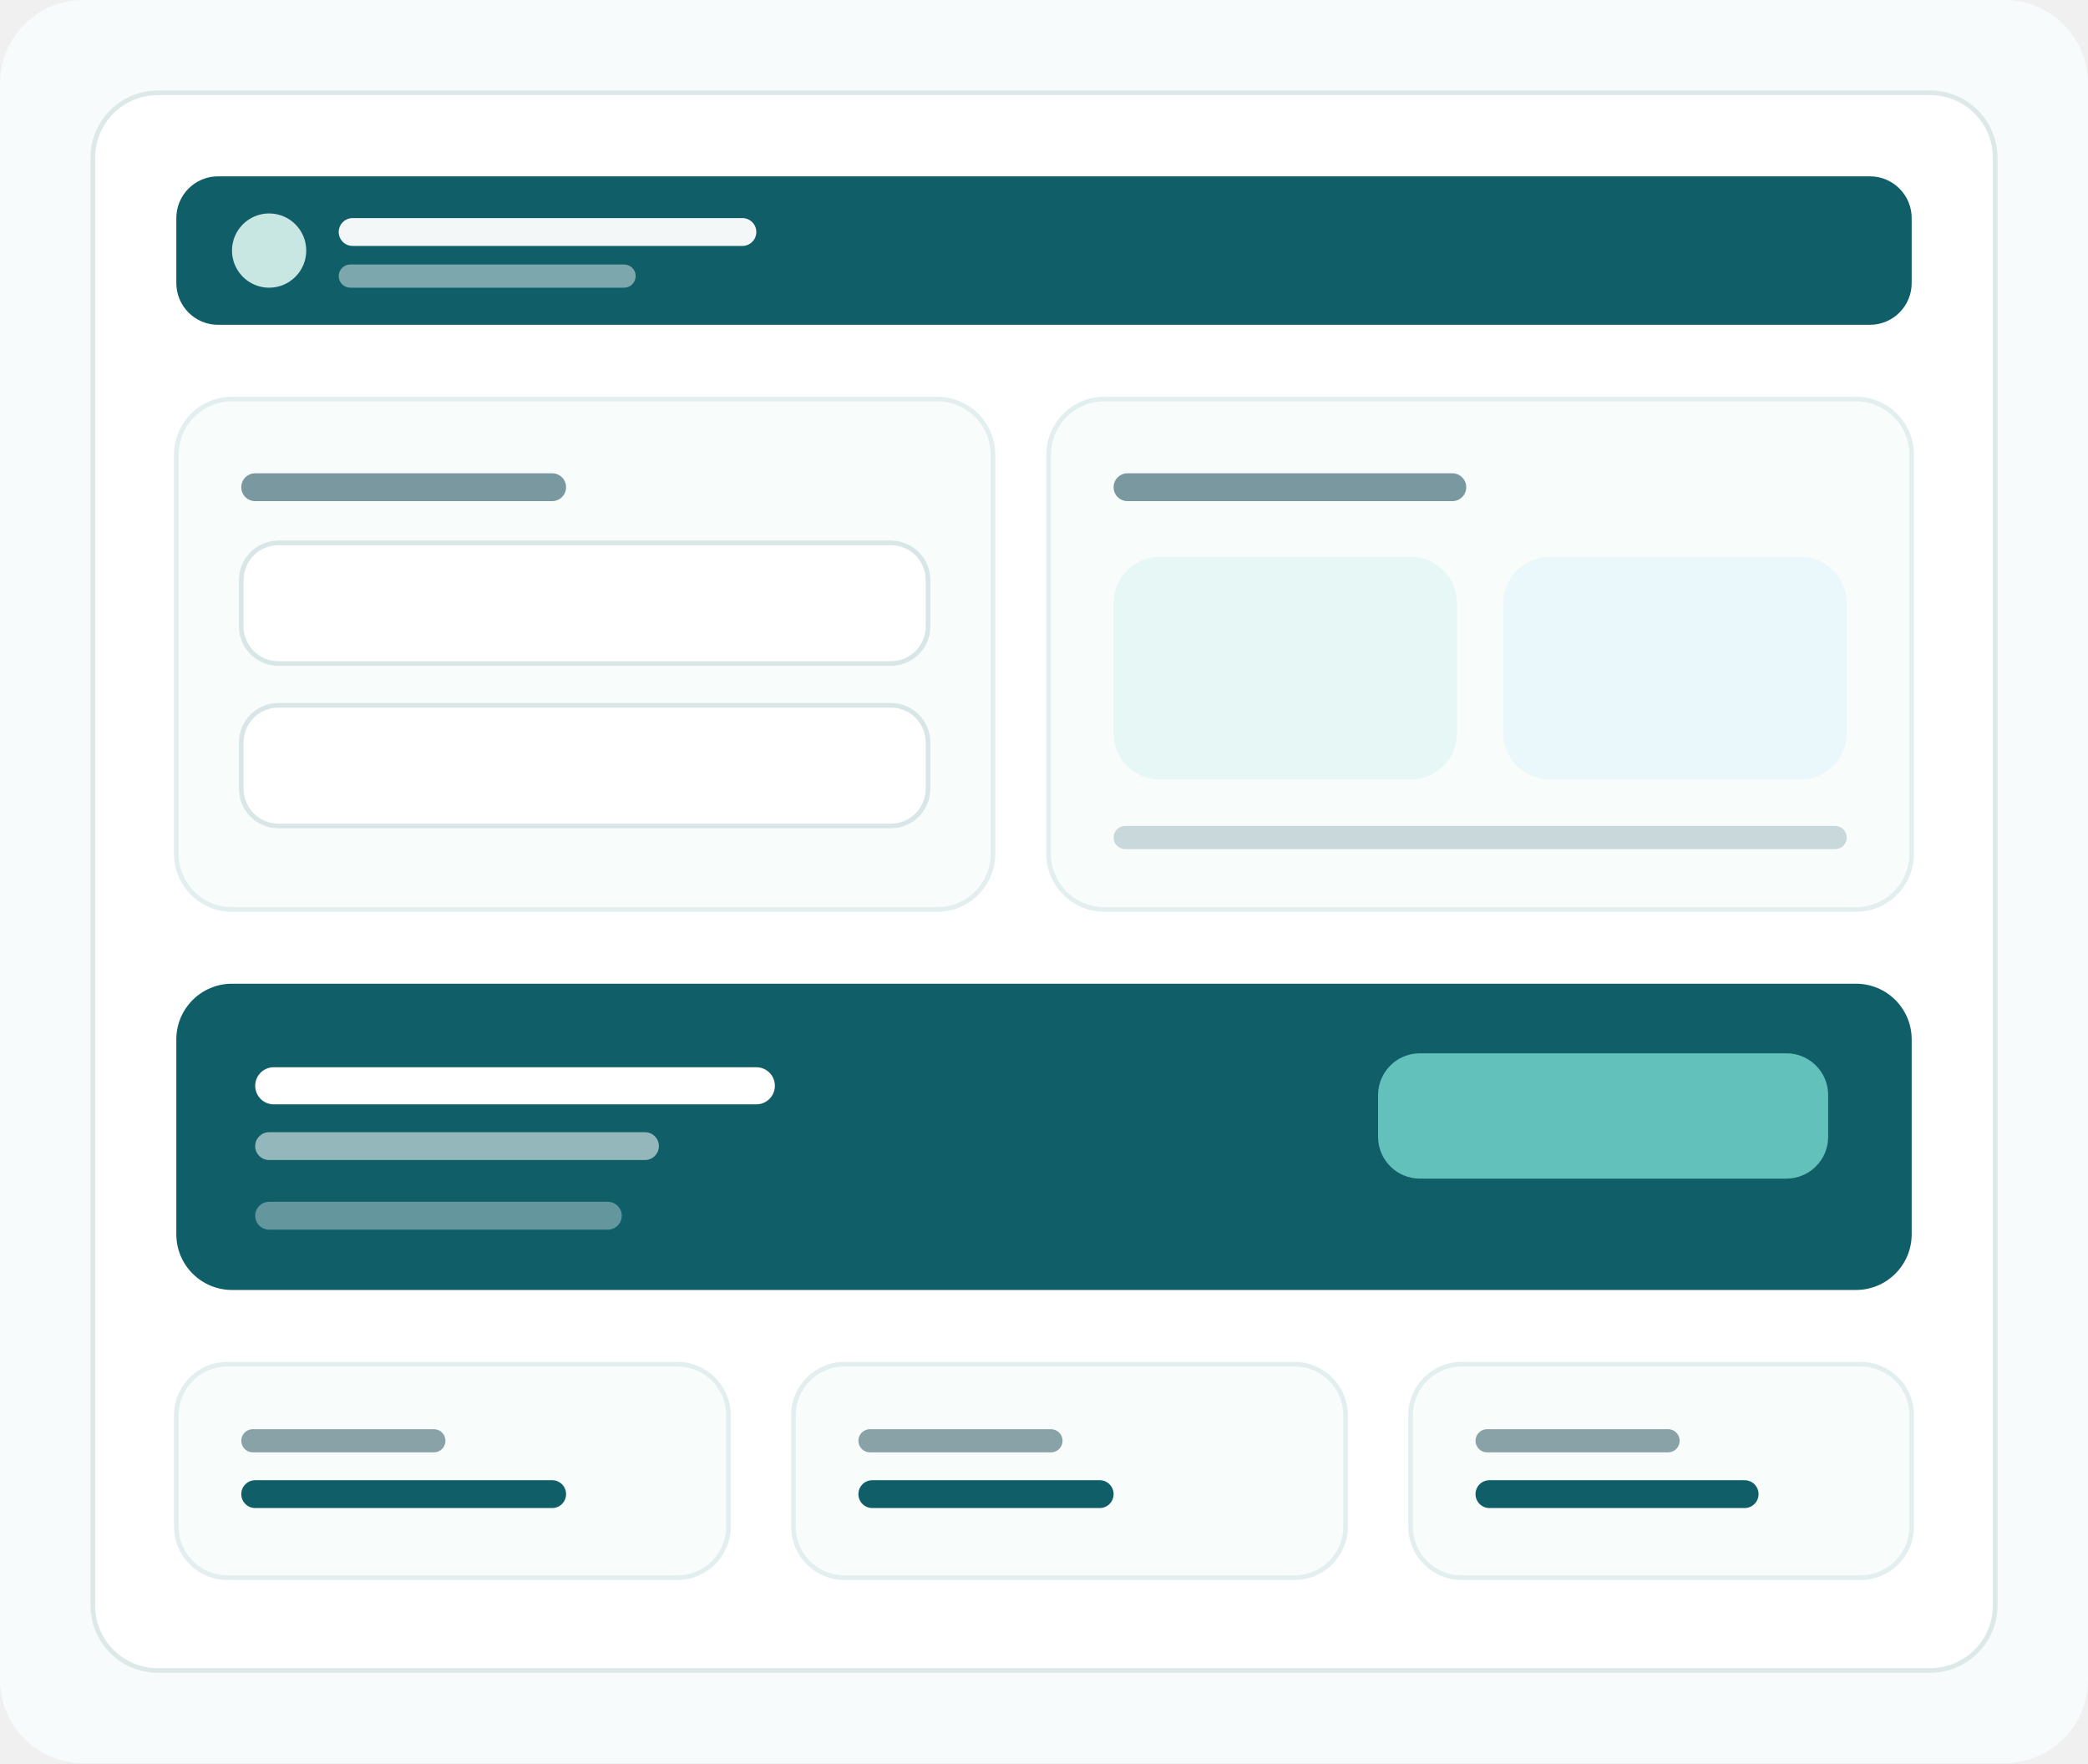
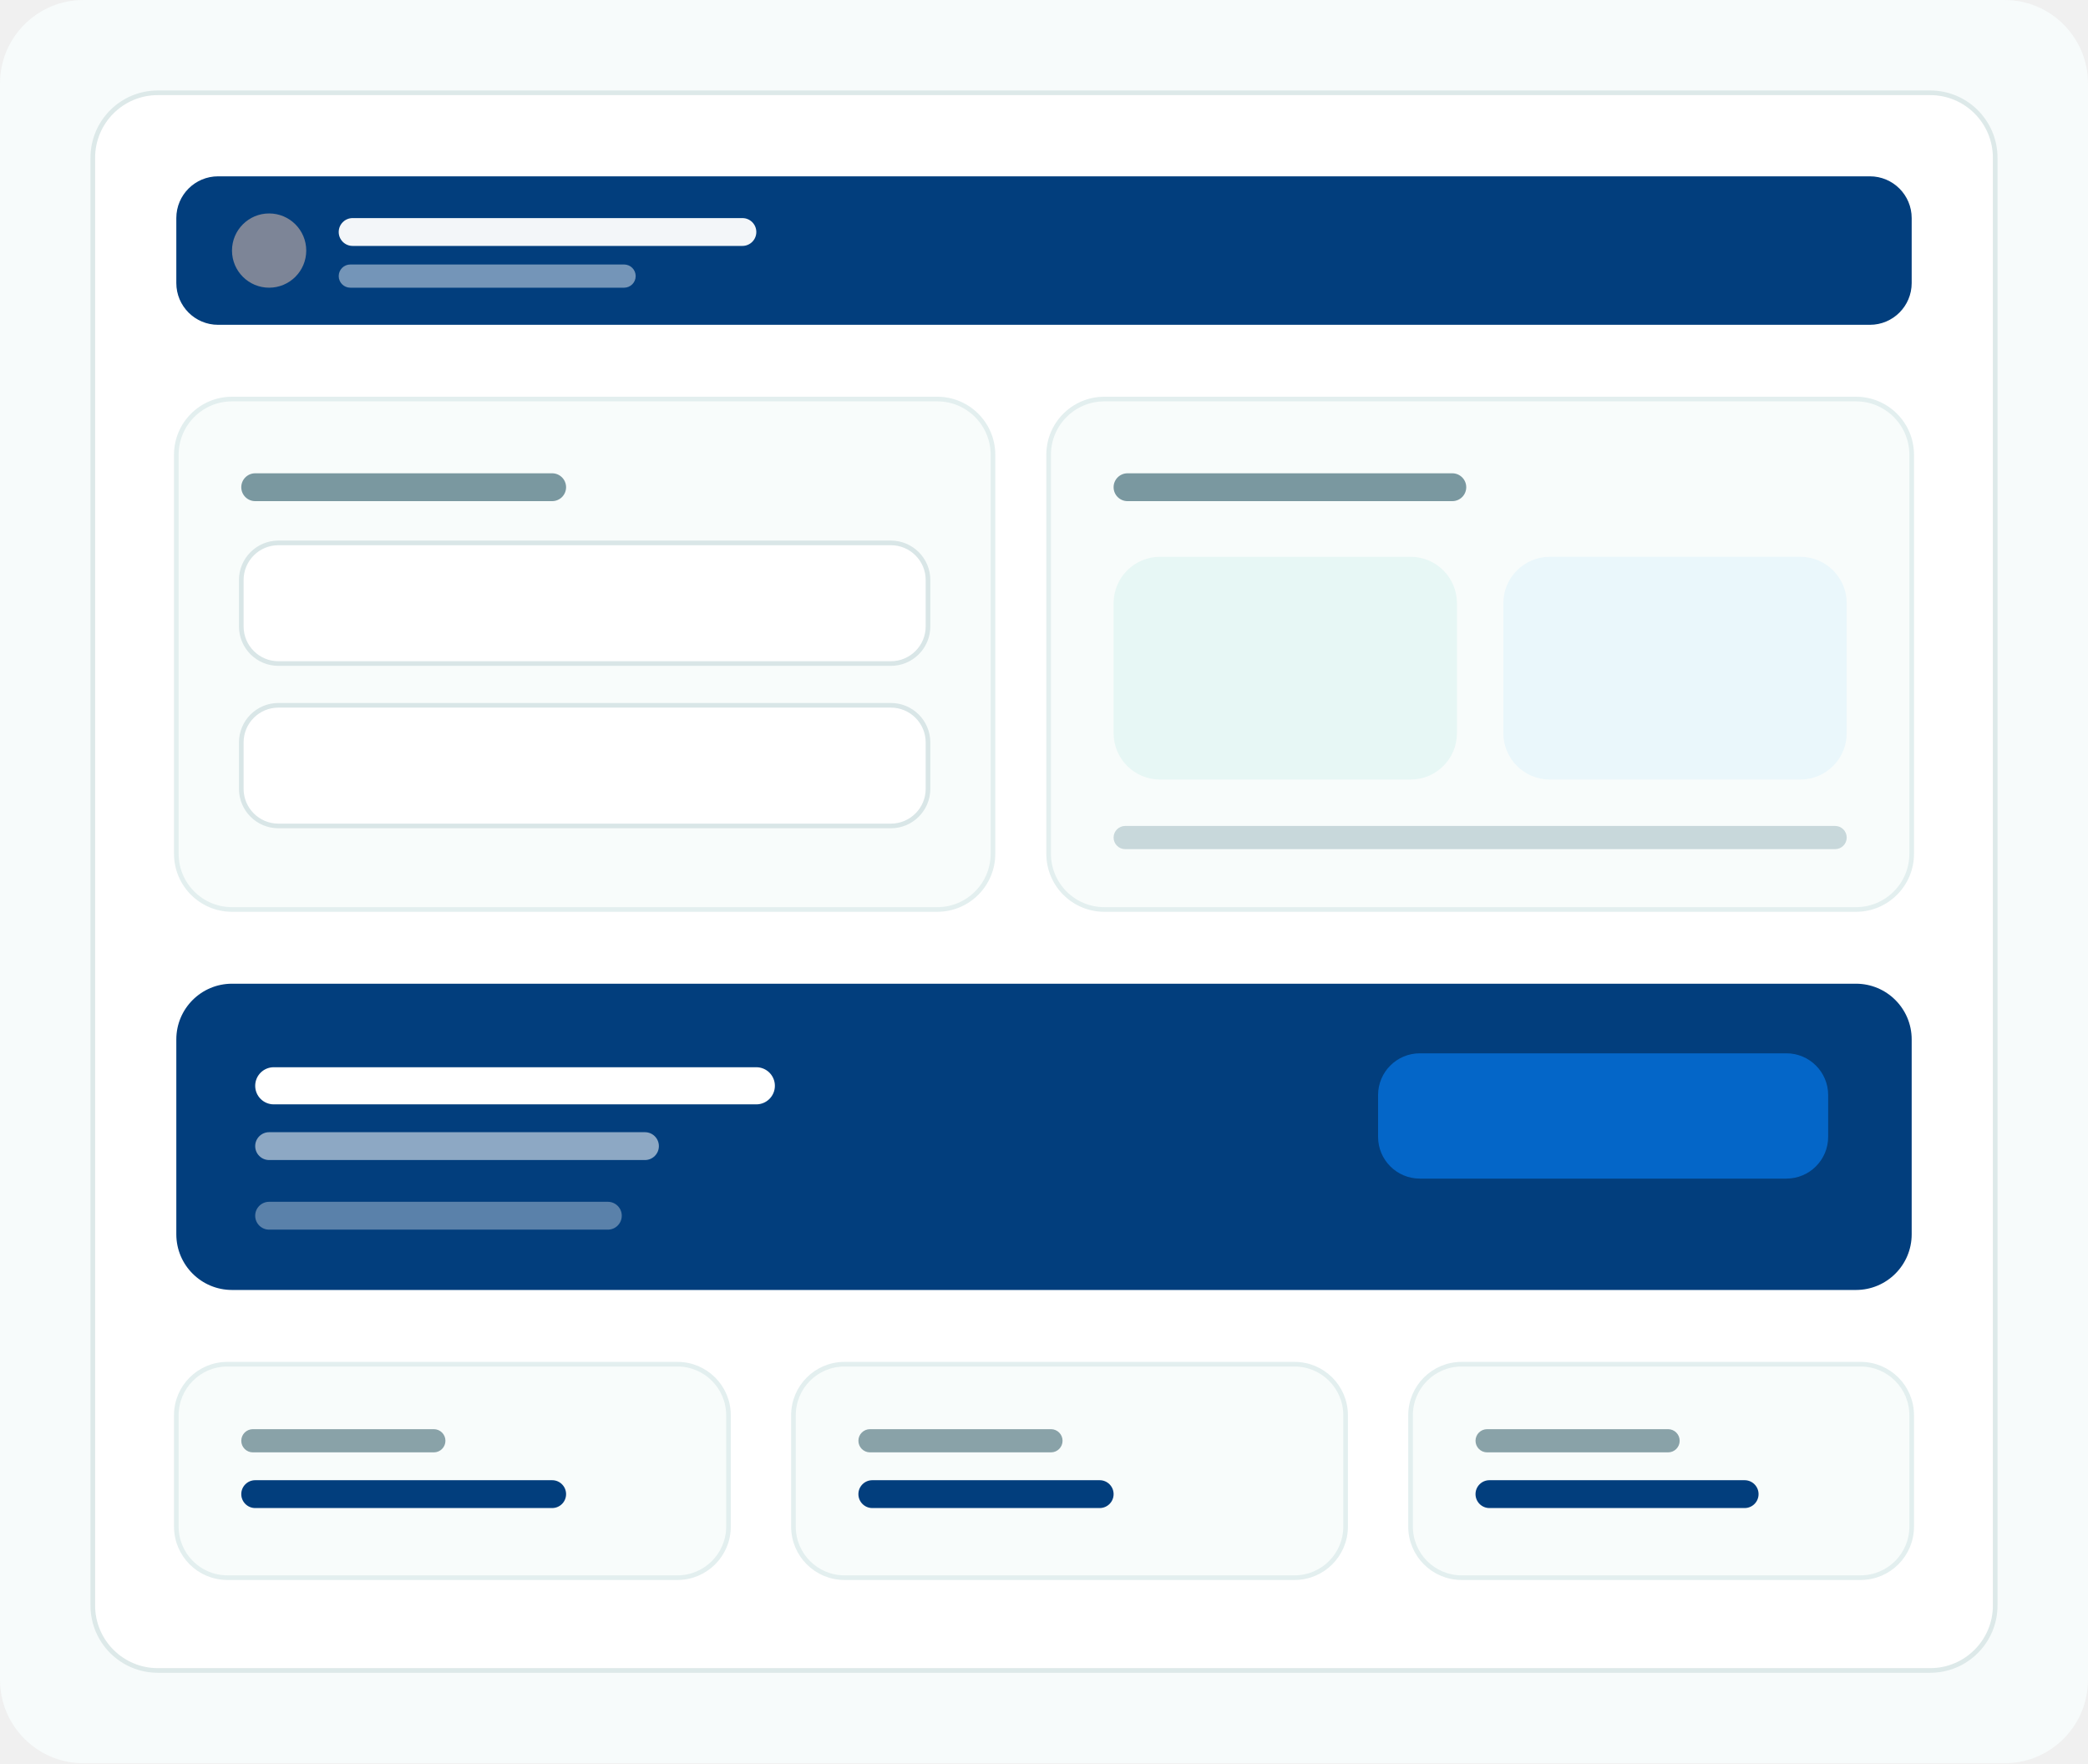
<svg xmlns="http://www.w3.org/2000/svg" width="900" height="760" viewBox="0 0 900 760" fill="none">
  <rect width="900" height="760" rx="36" fill="#F7FBFB" />
  <rect x="40" y="40" width="820" height="680" rx="28" fill="white" stroke="#DDE9E9" stroke-width="2" />
-   <rect x="76" y="76" width="748" height="64" rx="18" fill="#105F68" />
-   <circle cx="116" cy="108" r="16" fill="#C8E6E2" />
+   <rect x="76" y="76" width="748" height="64" rx="18" fill="#023e7d" />
+   <circle cx="116" cy="108" r="16" fill="#7d8597" />
  <rect x="146" y="94" width="180" height="12" rx="6" fill="white" fill-opacity="0.95" />
  <rect x="146" y="114" width="128" height="10" rx="5" fill="white" fill-opacity="0.45" />
  <rect x="76" y="172" width="352" height="220" rx="24" fill="#F8FCFB" stroke="#E3EFEF" stroke-width="2" />
  <rect x="104" y="204" width="140" height="12" rx="6" fill="#7A98A0" />
  <rect x="104" y="234" width="296" height="52" rx="16" fill="white" stroke="#D9E6E7" stroke-width="2" />
  <rect x="104" y="304" width="296" height="52" rx="16" fill="white" stroke="#D9E6E7" stroke-width="2" />
  <rect x="452" y="172" width="372" height="220" rx="24" fill="#F8FCFB" stroke="#E3EFEF" stroke-width="2" />
  <rect x="480" y="204" width="152" height="12" rx="6" fill="#7A98A0" />
  <rect x="480" y="240" width="148" height="96" rx="20" fill="#E7F7F5" />
  <rect x="648" y="240" width="148" height="96" rx="20" fill="#EAF7FB" />
  <rect x="480" y="356" width="316" height="10" rx="5" fill="#C8D8DB" />
-   <rect x="76" y="424" width="748" height="132" rx="24" fill="#105F68" />
+   <rect x="76" y="424" width="748" height="132" rx="24" fill="#023e7d" />
  <rect x="110" y="460" width="224" height="16" rx="8" fill="white" />
  <rect x="110" y="488" width="174" height="12" rx="6" fill="white" fill-opacity="0.55" />
  <rect x="110" y="518" width="158" height="12" rx="6" fill="white" fill-opacity="0.35" />
-   <rect x="594" y="454" width="194" height="54" rx="18" fill="#63C1BB" />
+   <rect x="594" y="454" width="194" height="54" rx="18" fill="#0466c8" />
  <rect x="76" y="588" width="238" height="92" rx="22" fill="#F8FCFB" stroke="#E3EFEF" stroke-width="2" />
  <rect x="342" y="588" width="238" height="92" rx="22" fill="#F8FCFB" stroke="#E3EFEF" stroke-width="2" />
  <rect x="608" y="588" width="216" height="92" rx="22" fill="#F8FCFB" stroke="#E3EFEF" stroke-width="2" />
  <rect x="104" y="616" width="88" height="10" rx="5" fill="#89A2A8" />
-   <rect x="104" y="638" width="140" height="12" rx="6" fill="#105F68" />
+   <rect x="104" y="638" width="140" height="12" rx="6" fill="#023e7d" />
  <rect x="370" y="616" width="88" height="10" rx="5" fill="#89A2A8" />
-   <rect x="370" y="638" width="110" height="12" rx="6" fill="#105F68" />
+   <rect x="370" y="638" width="110" height="12" rx="6" fill="#023e7d" />
  <rect x="636" y="616" width="88" height="10" rx="5" fill="#89A2A8" />
-   <rect x="636" y="638" width="122" height="12" rx="6" fill="#105F68" />
+   <rect x="636" y="638" width="122" height="12" rx="6" fill="#023e7d" />
</svg>
